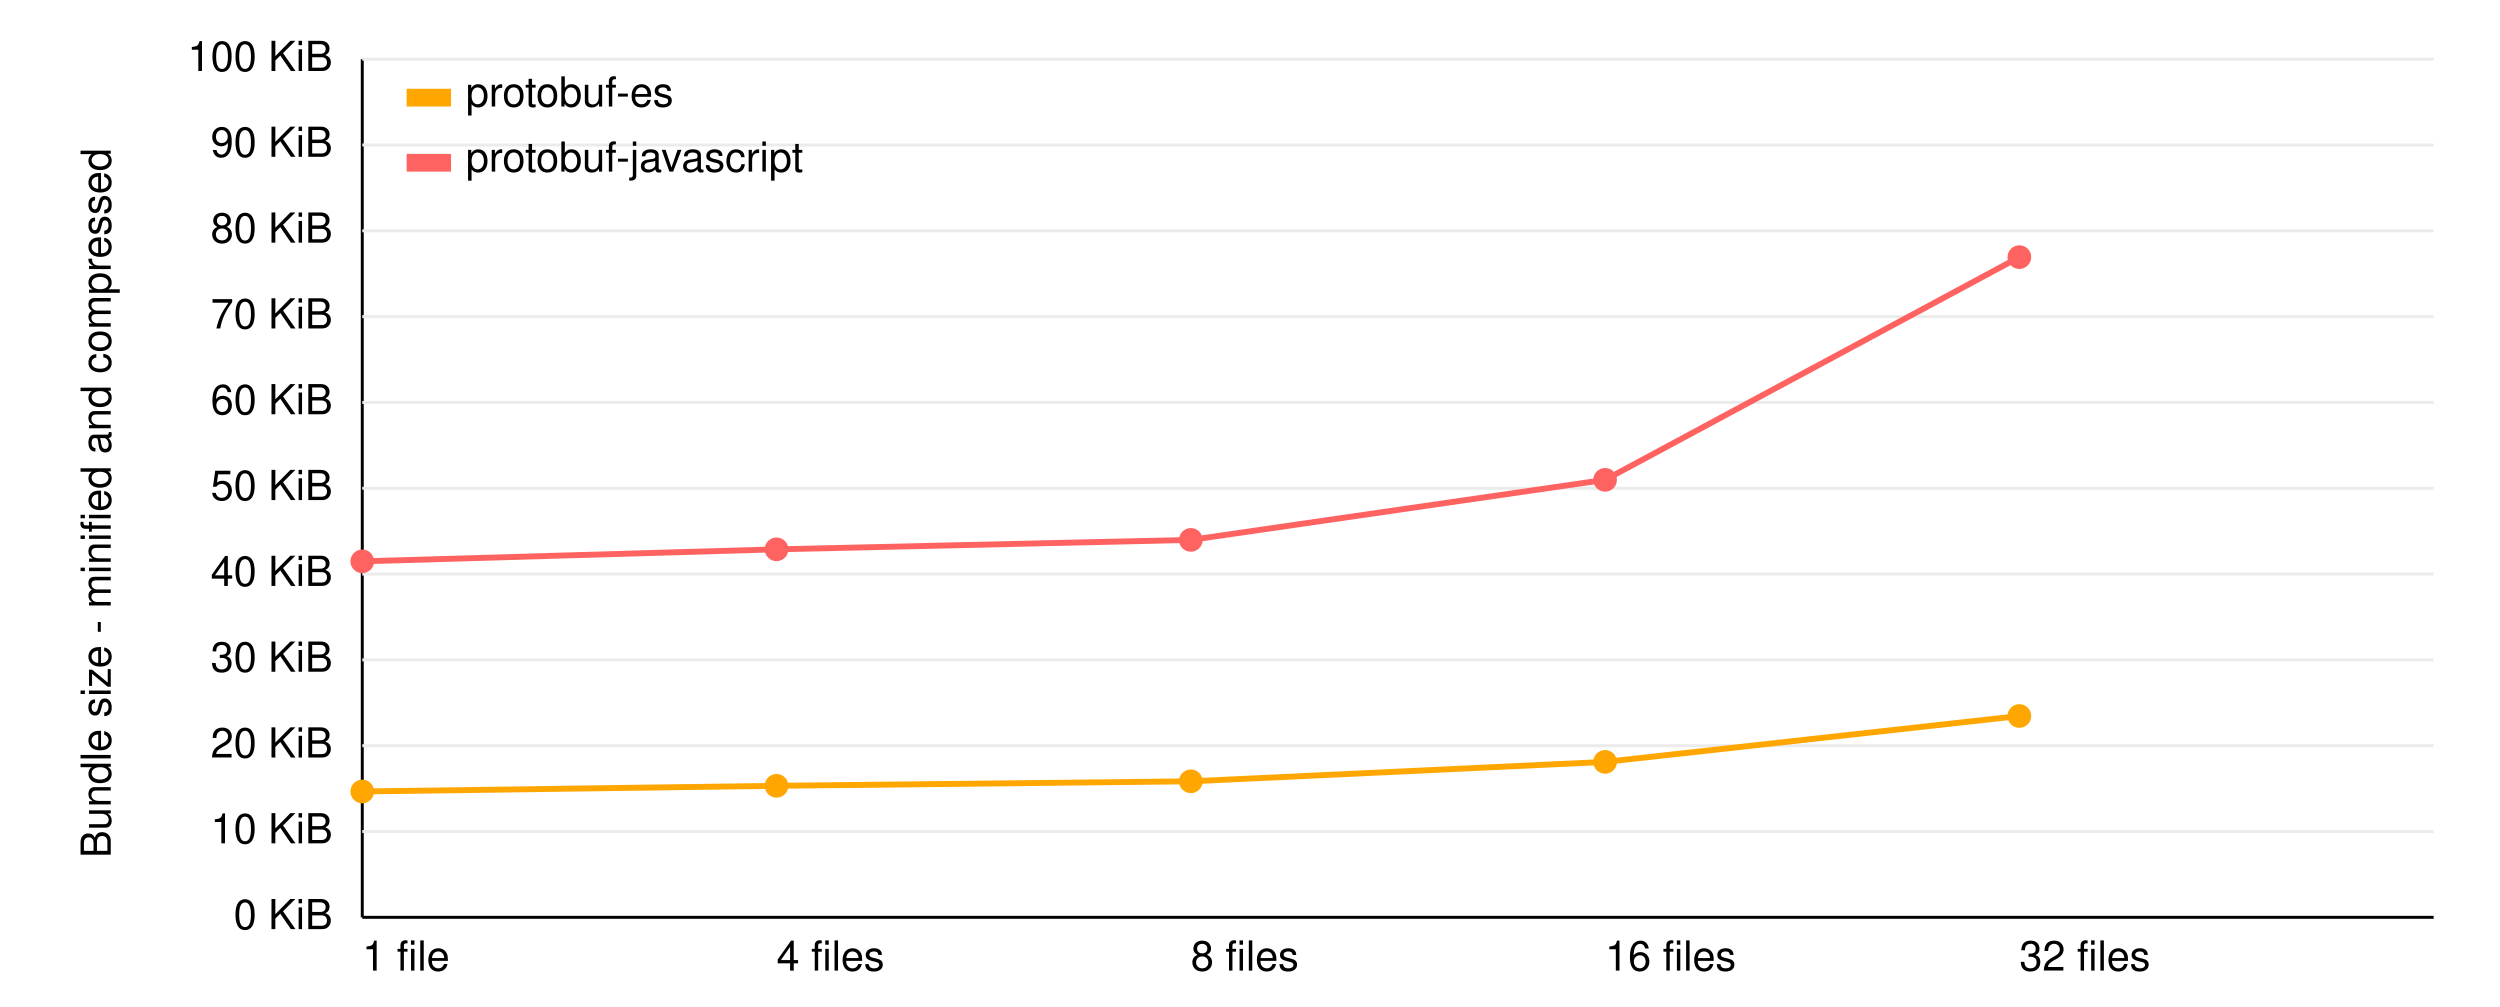
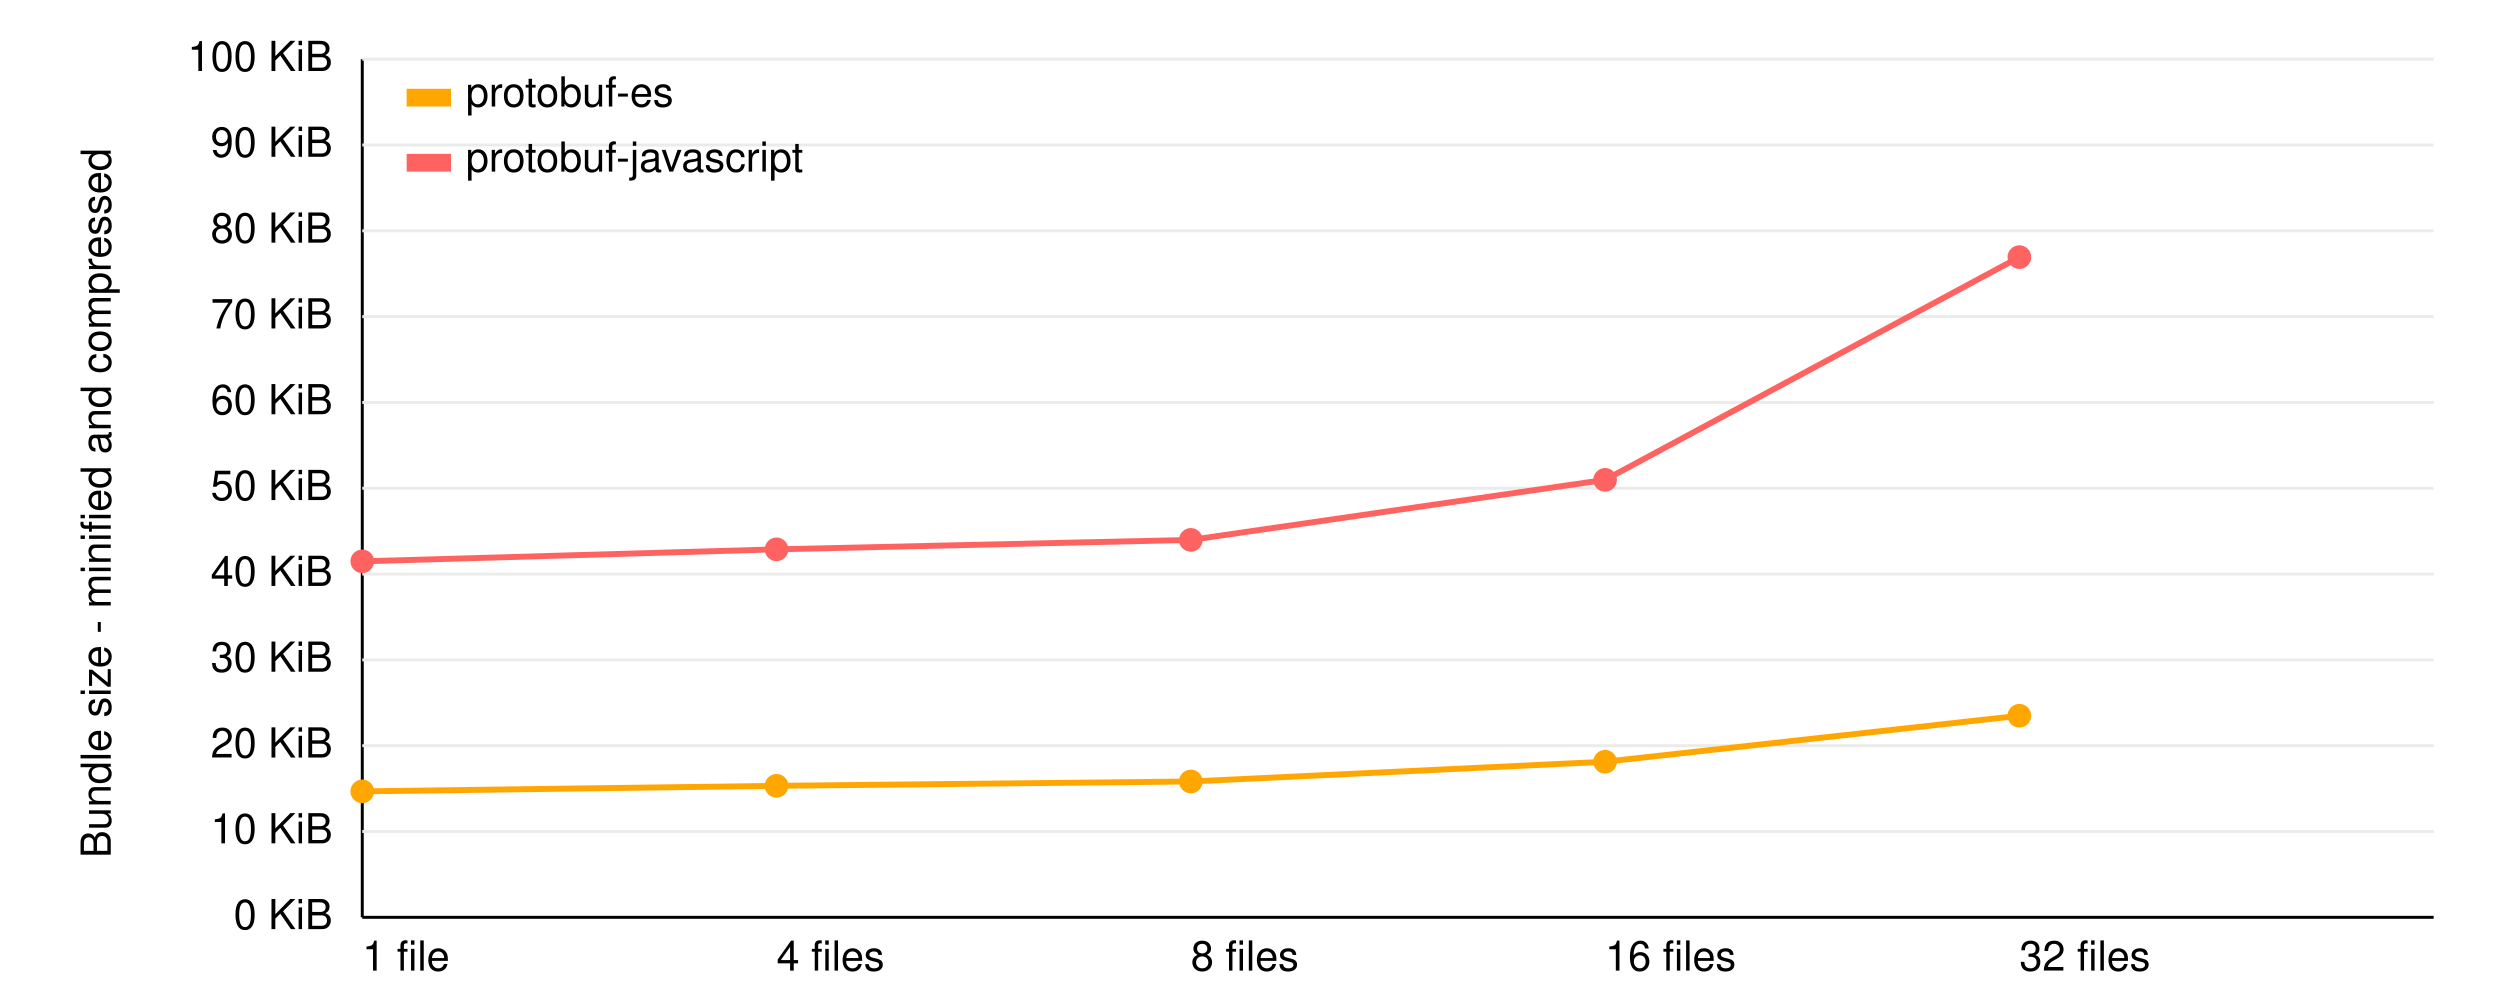
<svg xmlns="http://www.w3.org/2000/svg" version="1.1" width="820px" height="330px" viewBox="0 0 820 340" class="chart">
  <style>
      
      text {
        font: 14px Verdana, Helvetica, Arial, sans-serif;
      }
      
    </style>
  <g transform="translate(110,310)">
    <line y1="0" x2="700" stroke="black" />
    <text x="0" y="18" text-anchor="start">1 file</text>
    <text x="140" y="18" text-anchor="start">4 files</text>
    <text x="280" y="18" text-anchor="start">8 files</text>
    <text x="420" y="18" text-anchor="start">16 files</text>
    <text x="560" y="18" text-anchor="start">32 files</text>
  </g>
  <g transform="translate(110, 20)">
    <line x1="0" x2="0" y1="0" y2="290" stroke="black" />
    <g transform="rotate(-90), translate(-150,-85)">
      <text text-anchor="middle">Bundle size - minified and compressed</text>
    </g>
    <text x="-10" y="4" text-anchor="end">100 KiB</text>
    <line x1="0" x2="700" y1="0" y2="0" stroke="#ebebeb" />
    <text x="-10" y="33" text-anchor="end">90 KiB</text>
    <line x1="0" x2="700" y1="29" y2="29" stroke="#ebebeb" />
    <text x="-10" y="62" text-anchor="end">80 KiB</text>
    <line x1="0" x2="700" y1="58" y2="58" stroke="#ebebeb" />
    <text x="-10" y="91" text-anchor="end">70 KiB</text>
    <line x1="0" x2="700" y1="87" y2="87" stroke="#ebebeb" />
    <text x="-10" y="120" text-anchor="end">60 KiB</text>
    <line x1="0" x2="700" y1="116" y2="116" stroke="#ebebeb" />
    <text x="-10" y="149" text-anchor="end">50 KiB</text>
    <line x1="0" x2="700" y1="145" y2="145" stroke="#ebebeb" />
    <text x="-10" y="178" text-anchor="end">40 KiB</text>
    <line x1="0" x2="700" y1="174" y2="174" stroke="#ebebeb" />
    <text x="-10" y="207" text-anchor="end">30 KiB</text>
    <line x1="0" x2="700" y1="203" y2="203" stroke="#ebebeb" />
    <text x="-10" y="236" text-anchor="end">20 KiB</text>
    <line x1="0" x2="700" y1="232" y2="232" stroke="#ebebeb" />
    <text x="-10" y="265" text-anchor="end">10 KiB</text>
    <line x1="0" x2="700" y1="261" y2="261" stroke="#ebebeb" />
    <text x="-10" y="294" text-anchor="end">0 KiB</text>
  </g>
  <g transform="translate(110, 20)">
-     <polyline fill="none" stroke="#ffa600" stroke-width="2" points="0,247.471 140,245.554 280,244.033 420,237.474 560,221.963">
+     <polyline fill="none" stroke="#ffa600" stroke-width="2" points="0,247.432 140,245.56 280,244.09 420,237.415 560,221.875">
    </polyline>
-     <circle cx="0" cy="247.471" r="4" fill="#ffa600" />
-     <circle cx="140" cy="245.554" r="4" fill="#ffa600" />
-     <circle cx="280" cy="244.033" r="4" fill="#ffa600" />
-     <circle cx="420" cy="237.474" r="4" fill="#ffa600" />
-     <circle cx="560" cy="221.963" r="4" fill="#ffa600" />
+     <circle cx="0" cy="247.432" r="4" fill="#ffa600" />
+     <circle cx="140" cy="245.56" r="4" fill="#ffa600" />
+     <circle cx="280" cy="244.09" r="4" fill="#ffa600" />
+     <circle cx="420" cy="237.415" r="4" fill="#ffa600" />
+     <circle cx="560" cy="221.875" r="4" fill="#ffa600" />
  </g>
  <g transform="translate(110, 20)">
    <polyline fill="none" stroke="#ff6361" stroke-width="2" points="0,169.692 140,165.64 280,162.451 420,142.157 560,66.893">
    </polyline>
    <circle cx="0" cy="169.692" r="4" fill="#ff6361" />
    <circle cx="140" cy="165.64" r="4" fill="#ff6361" />
    <circle cx="280" cy="162.451" r="4" fill="#ff6361" />
    <circle cx="420" cy="142.157" r="4" fill="#ff6361" />
    <circle cx="560" cy="66.893" r="4" fill="#ff6361" />
  </g>
  <g transform="translate(125, 30)">
    <g transform="translate(0, 0)">
      <rect width="15" height="6" fill="#ffa600" />
      <text x="20" y="6">protobuf-es</text>
    </g>
    <g transform="translate(0, 22)">
      <rect width="15" height="6" fill="#ff6361" />
      <text x="20" y="6">protobuf-javascript</text>
    </g>
  </g>
</svg>
